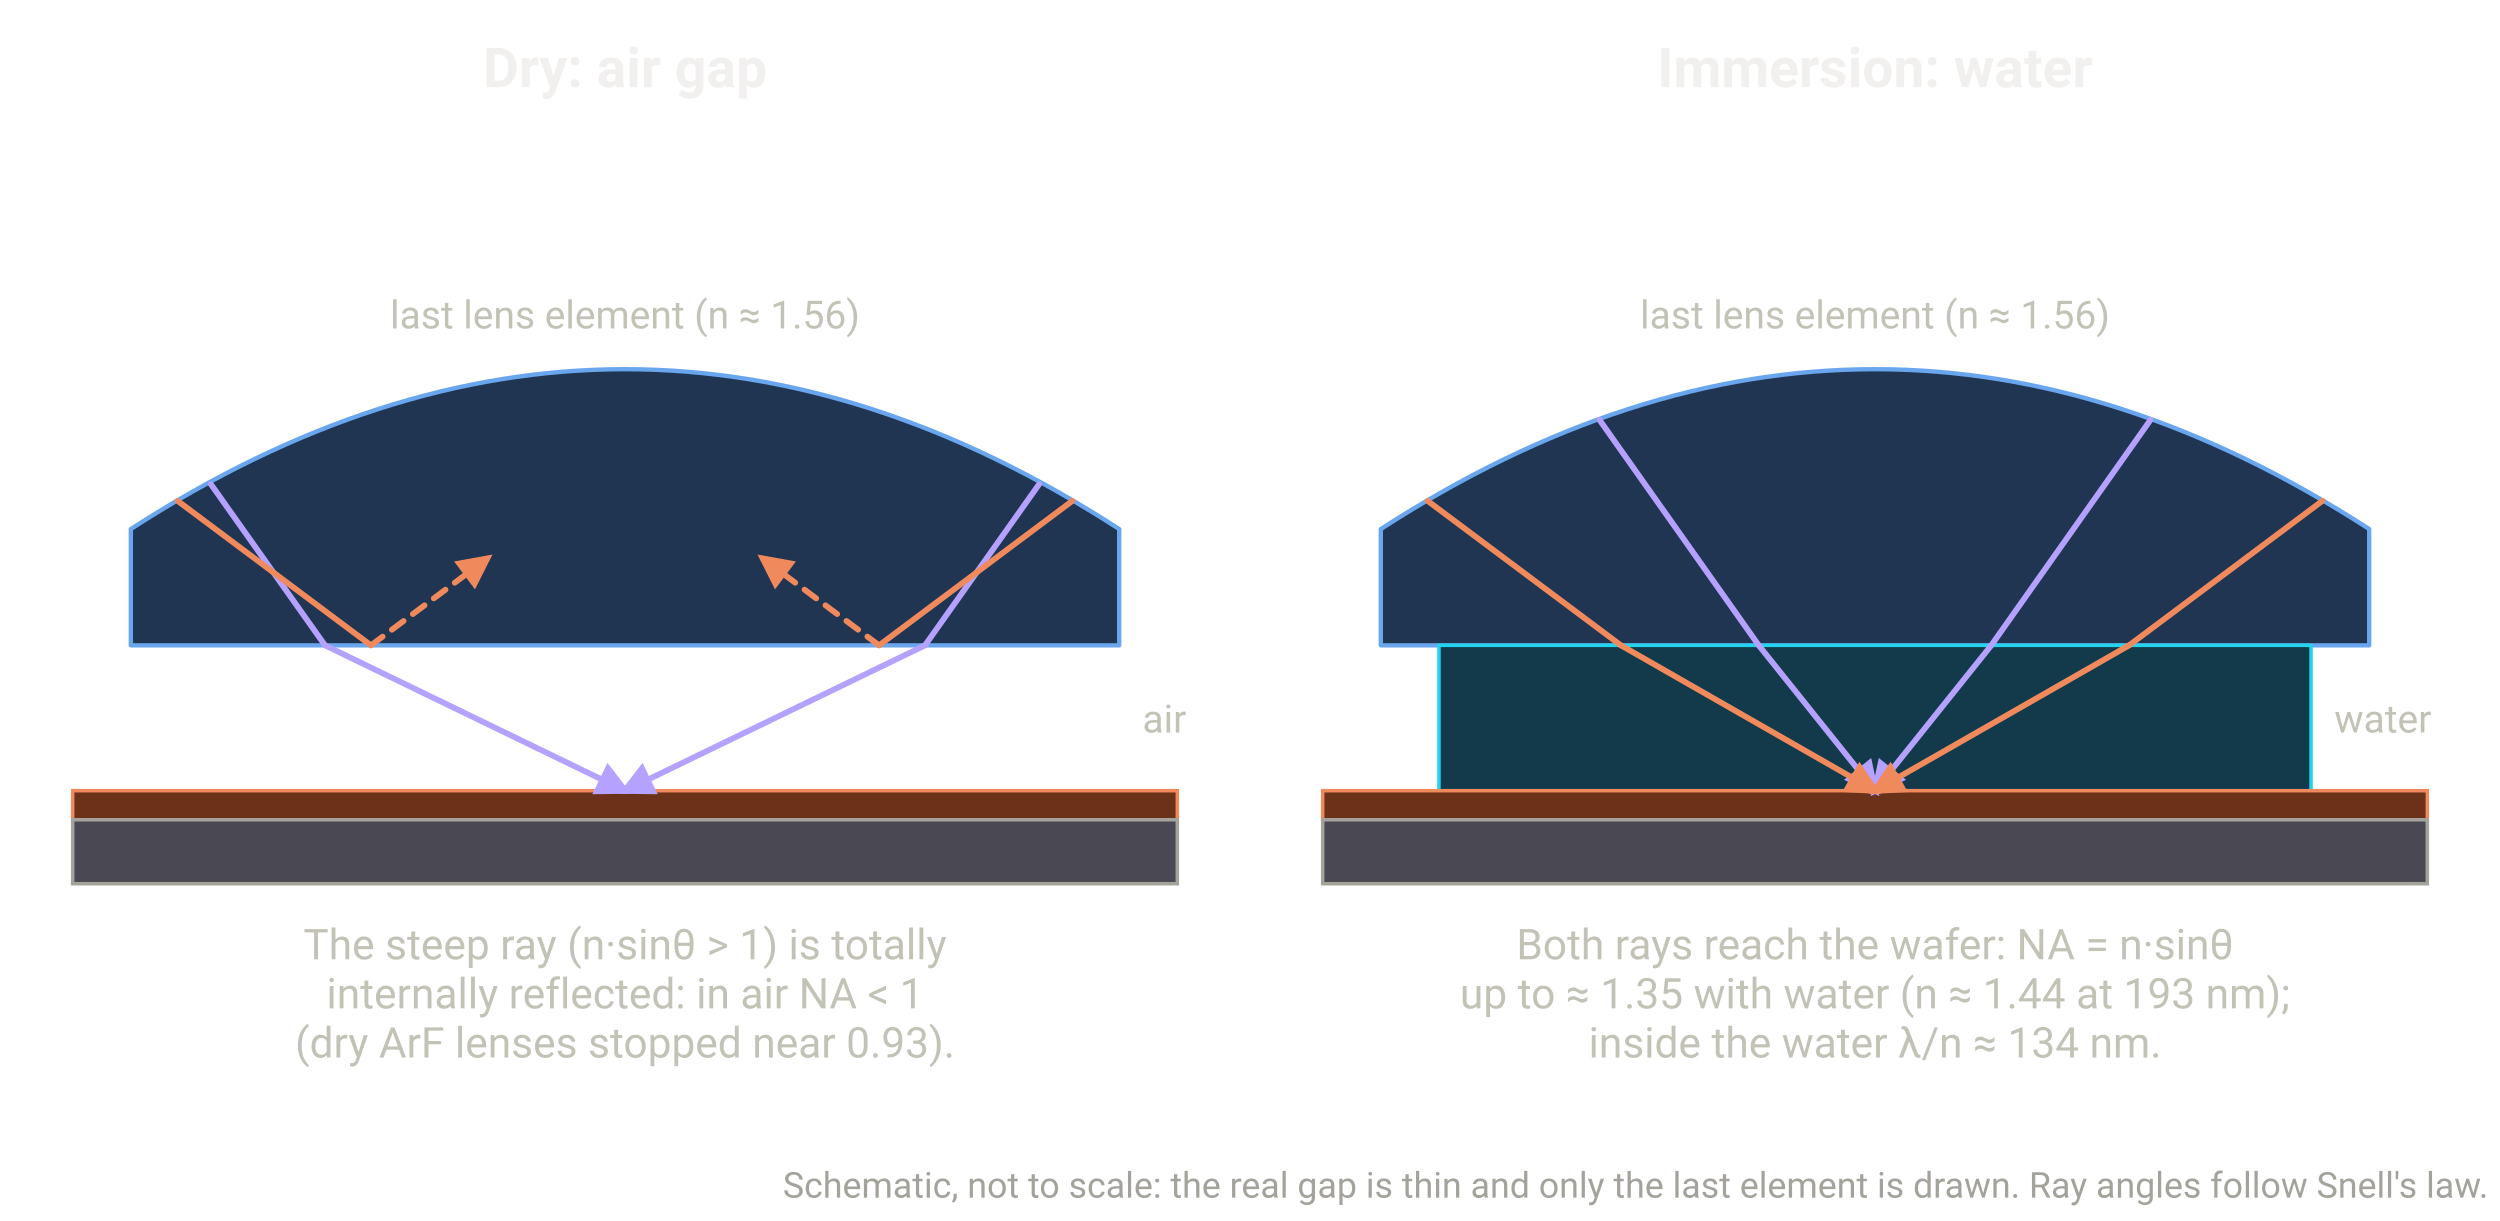
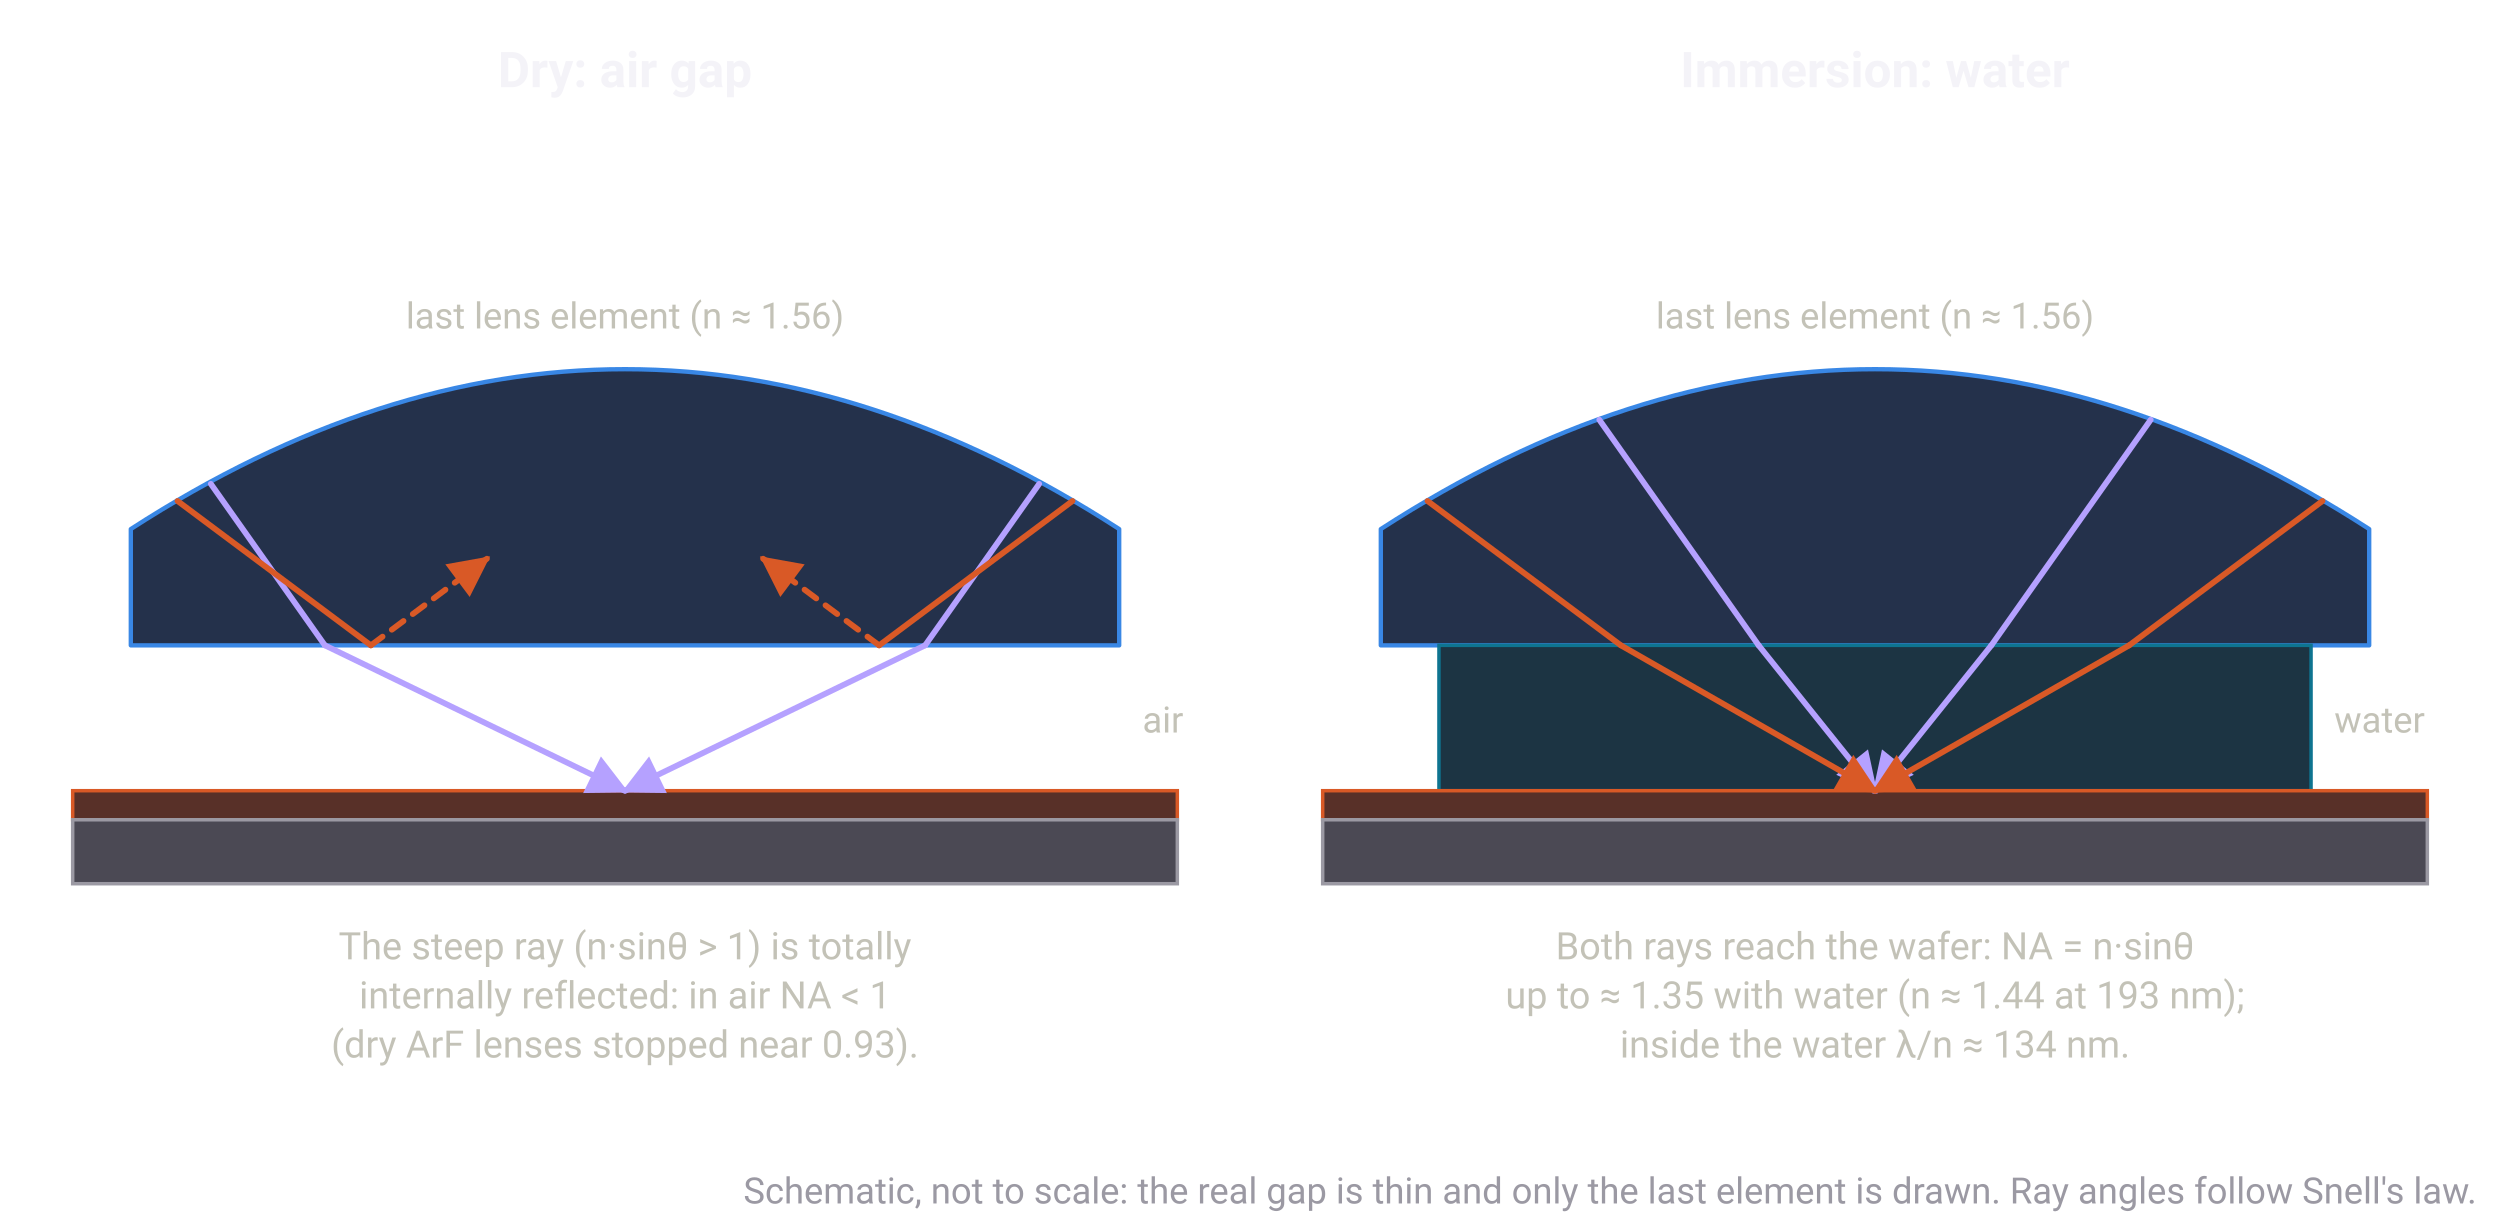
- <svg xmlns="http://www.w3.org/2000/svg" viewBox="0 0 860 420" width="860" height="420" role="img" aria-labelledby="t d" font-family="system-ui, -apple-system, 'Segoe UI', Roboto, 'Helvetica Neue', Arial, sans-serif">
+ <svg xmlns="http://www.w3.org/2000/svg" viewBox="0 0 860 420" width="860" height="420" role="img" aria-labelledby="t d" font-family="Roboto, system-ui, -apple-system, 'Segoe UI', 'Helvetica Neue', Arial, sans-serif">
  <defs>
-     <marker id="ab5a1ff" viewBox="0 0 10 10" refX="8" refY="5" markerWidth="6" markerHeight="6" orient="auto-start-reverse">
+     <marker id="arr-b5a1ff" viewBox="0 0 10 10" refX="9" refY="5" markerWidth="7" markerHeight="7" orient="auto-start-reverse">
      <path d="M0,0 L10,5 L0,10 z" fill="#b5a1ff" />
    </marker>
-     <marker id="af08a5d" viewBox="0 0 10 10" refX="8" refY="5" markerWidth="6" markerHeight="6" orient="auto-start-reverse">
-       <path d="M0,0 L10,5 L0,10 z" fill="#f08a5d" />
+     <marker id="arr-d95926" viewBox="0 0 10 10" refX="9" refY="5" markerWidth="7" markerHeight="7" orient="auto-start-reverse">
+       <path d="M0,0 L10,5 L0,10 z" fill="#d95926" />
    </marker>
  </defs>
-   <text x="215.0" y="30.0" font-size="19.0" text-anchor="middle" fill="#f1f0ee" font-weight="bold">Dry: air gap</text>
-   <path d="M45.0,222 L45.0,182 Q215,72.0 385.0,182 L385.0,222 Z" fill="#1f3552" stroke="#6aa6ee" stroke-width="1.5" stroke-linejoin="round" stroke-linecap="round" />
-   <text x="215.0" y="113.0" font-size="13.4" text-anchor="middle" fill="#c3c2b7" font-weight="normal">last lens element (n ≈ 1.56)</text>
-   <text x="393.0" y="252.0" font-size="13.4" text-anchor="start" fill="#c3c2b7" font-weight="normal">air</text>
-   <rect x="25.0" y="272.0" width="380.0" height="10.0" rx="0" fill="#6b3219" stroke="#f08a5d" stroke-width="1.2" />
-   <rect x="25.0" y="282.0" width="380.0" height="22.0" rx="0" fill="#4a4852" stroke="#a3a29b" stroke-width="1.2" />
-   <line x1="72.5" y1="166.5" x2="111.8" y2="222.0" stroke="#b5a1ff" stroke-width="2" stroke-linecap="round" />
-   <line x1="111.8" y1="222.0" x2="215.0" y2="272.0" stroke="#b5a1ff" stroke-width="2" stroke-linecap="round" marker-end="url(#ab5a1ff)" />
-   <line x1="357.5" y1="166.5" x2="318.2" y2="222.0" stroke="#b5a1ff" stroke-width="2" stroke-linecap="round" />
-   <line x1="318.2" y1="222.0" x2="215.0" y2="272.0" stroke="#b5a1ff" stroke-width="2" stroke-linecap="round" marker-end="url(#ab5a1ff)" />
-   <line x1="61.1" y1="172.3" x2="127.6" y2="222.0" stroke="#f08a5d" stroke-width="2" stroke-linecap="round" />
-   <line x1="127.6" y1="222.0" x2="167.5" y2="192.2" stroke="#f08a5d" stroke-width="2" stroke-linecap="round" stroke-dasharray="5 4" marker-end="url(#af08a5d)" />
-   <line x1="368.9" y1="172.3" x2="302.4" y2="222.0" stroke="#f08a5d" stroke-width="2" stroke-linecap="round" />
-   <line x1="302.4" y1="222.0" x2="262.5" y2="192.2" stroke="#f08a5d" stroke-width="2" stroke-linecap="round" stroke-dasharray="5 4" marker-end="url(#af08a5d)" />
-   <text x="215.0" y="330.0" font-size="14.6" text-anchor="middle" fill="#c3c2b7" font-weight="normal">The steep ray (n·sinθ &gt; 1) is totally</text>
-   <text x="215.0" y="346.9" font-size="14.6" text-anchor="middle" fill="#c3c2b7" font-weight="normal">internally reflected: in air NA &lt; 1</text>
-   <text x="215.0" y="363.8" font-size="14.6" text-anchor="middle" fill="#c3c2b7" font-weight="normal">(dry ArF lenses stopped near 0.93).</text>
-   <text x="645.0" y="30.0" font-size="19.0" text-anchor="middle" fill="#f1f0ee" font-weight="bold">Immersion: water</text>
-   <path d="M475.0,222 L475.0,182 Q645,72.0 815.0,182 L815.0,222 Z" fill="#1f3552" stroke="#6aa6ee" stroke-width="1.5" stroke-linejoin="round" stroke-linecap="round" />
-   <text x="645.0" y="113.0" font-size="13.4" text-anchor="middle" fill="#c3c2b7" font-weight="normal">last lens element (n ≈ 1.56)</text>
-   <rect x="495.0" y="222.0" width="300.0" height="50.0" rx="0" fill="#123a4a" stroke="#22d3ee" stroke-width="1.2" />
-   <text x="803.0" y="252.0" font-size="13.4" text-anchor="start" fill="#c3c2b7" font-weight="normal">water</text>
-   <rect x="455.0" y="272.0" width="380.0" height="10.0" rx="0" fill="#6b3219" stroke="#f08a5d" stroke-width="1.2" />
-   <rect x="455.0" y="282.0" width="380.0" height="22.0" rx="0" fill="#4a4852" stroke="#a3a29b" stroke-width="1.2" />
-   <line x1="550.2" y1="144.4" x2="605.0" y2="222.0" stroke="#b5a1ff" stroke-width="2" stroke-linecap="round" />
-   <line x1="605.0" y1="222.0" x2="645.0" y2="272.0" stroke="#b5a1ff" stroke-width="2" stroke-linecap="round" marker-end="url(#ab5a1ff)" />
-   <line x1="739.8" y1="144.4" x2="685.0" y2="222.0" stroke="#b5a1ff" stroke-width="2" stroke-linecap="round" />
-   <line x1="685.0" y1="222.0" x2="645.0" y2="272.0" stroke="#b5a1ff" stroke-width="2" stroke-linecap="round" marker-end="url(#ab5a1ff)" />
-   <line x1="491.1" y1="172.3" x2="557.6" y2="222.0" stroke="#f08a5d" stroke-width="2" stroke-linecap="round" />
-   <line x1="557.6" y1="222.0" x2="645.0" y2="272.0" stroke="#f08a5d" stroke-width="2" stroke-linecap="round" marker-end="url(#af08a5d)" />
-   <line x1="798.9" y1="172.3" x2="732.4" y2="222.0" stroke="#f08a5d" stroke-width="2" stroke-linecap="round" />
-   <line x1="732.4" y1="222.0" x2="645.0" y2="272.0" stroke="#f08a5d" stroke-width="2" stroke-linecap="round" marker-end="url(#af08a5d)" />
-   <text x="645.0" y="330.0" font-size="14.6" text-anchor="middle" fill="#c3c2b7" font-weight="normal">Both rays reach the wafer: NA = n·sinθ</text>
-   <text x="645.0" y="346.9" font-size="14.6" text-anchor="middle" fill="#c3c2b7" font-weight="normal">up to ≈ 1.35 with water (n ≈ 1.44 at 193 nm);</text>
-   <text x="645.0" y="363.8" font-size="14.6" text-anchor="middle" fill="#c3c2b7" font-weight="normal">inside the water λ/n ≈ 134 nm.</text>
-   <text x="856.0" y="412.0" font-size="12.3" text-anchor="end" fill="#a3a29b" font-weight="normal">Schematic, not to scale: the real gap is thin and only the last element is drawn. Ray angles follow Snell's law.</text>
+   <text x="215" y="30" font-size="17" text-anchor="middle" fill="#f4f3f8" font-weight="700">Dry: air gap</text>
+   <path d="M45.0,222 L45.0,182 Q215,72.0 385.0,182 L385.0,222 Z" fill="#24314b" stroke="#3987e5" stroke-width="1.5" stroke-linejoin="round" stroke-linecap="round" />
+   <text x="215" y="113" font-size="12.5" text-anchor="middle" fill="#c3c2b7" font-weight="400">last lens element (n ≈ 1.56)</text>
+   <text x="393" y="252" font-size="12.5" text-anchor="start" fill="#c3c2b7" font-weight="400">air</text>
+   <rect x="25" y="272" width="380" height="10" rx="0" fill="#583028" stroke="#d95926" stroke-width="1.2" />
+   <rect x="25" y="282" width="380" height="22" rx="0" fill="#4b4954" stroke="#9b99a3" stroke-width="1.2" />
+   <line x1="72.53" y1="166.46" x2="111.76" y2="222" stroke="#b5a1ff" stroke-width="2" stroke-linecap="round" />
+   <line x1="111.76" y1="222" x2="215" y2="272" stroke="#b5a1ff" stroke-width="2" stroke-linecap="round" marker-end="url(#arr-b5a1ff)" />
+   <line x1="357.47" y1="166.46" x2="318.24" y2="222" stroke="#b5a1ff" stroke-width="2" stroke-linecap="round" />
+   <line x1="318.24" y1="222" x2="215" y2="272" stroke="#b5a1ff" stroke-width="2" stroke-linecap="round" marker-end="url(#arr-b5a1ff)" />
+   <line x1="61.07" y1="172.34" x2="127.58" y2="222" stroke="#d95926" stroke-width="2" stroke-linecap="round" />
+   <line x1="127.58" y1="222" x2="167.48" y2="192.21" stroke="#d95926" stroke-width="2" stroke-linecap="round" stroke-dasharray="5 4" marker-end="url(#arr-d95926)" />
+   <line x1="368.93" y1="172.34" x2="302.42" y2="222" stroke="#d95926" stroke-width="2" stroke-linecap="round" />
+   <line x1="302.42" y1="222" x2="262.52" y2="192.21" stroke="#d95926" stroke-width="2" stroke-linecap="round" stroke-dasharray="5 4" marker-end="url(#arr-d95926)" />
+   <text x="215" y="330" font-size="13" text-anchor="middle" fill="#c3c2b7" font-weight="400">The steep ray (n·sinθ &gt; 1) is totally</text>
+   <text x="215" y="346.9" font-size="13" text-anchor="middle" fill="#c3c2b7" font-weight="400">internally reflected: in air NA &lt; 1</text>
+   <text x="215" y="363.8" font-size="13" text-anchor="middle" fill="#c3c2b7" font-weight="400">(dry ArF lenses stopped near 0.93).</text>
+   <text x="645" y="30" font-size="17" text-anchor="middle" fill="#f4f3f8" font-weight="700">Immersion: water</text>
+   <path d="M475.0,222 L475.0,182 Q645,72.0 815.0,182 L815.0,222 Z" fill="#24314b" stroke="#3987e5" stroke-width="1.5" stroke-linejoin="round" stroke-linecap="round" />
+   <text x="645" y="113" font-size="12.5" text-anchor="middle" fill="#c3c2b7" font-weight="400">last lens element (n ≈ 1.56)</text>
+   <rect x="495" y="222" width="300" height="50" rx="0" fill="#1c3443" stroke="#0e7490" stroke-width="1.2" />
+   <text x="803" y="252" font-size="12.5" text-anchor="start" fill="#c3c2b7" font-weight="400">water</text>
+   <rect x="455" y="272" width="380" height="10" rx="0" fill="#583028" stroke="#d95926" stroke-width="1.2" />
+   <rect x="455" y="282" width="380" height="22" rx="0" fill="#4b4954" stroke="#9b99a3" stroke-width="1.2" />
+   <line x1="550.16" y1="144.4" x2="604.97" y2="222" stroke="#b5a1ff" stroke-width="2" stroke-linecap="round" />
+   <line x1="604.97" y1="222" x2="645" y2="272" stroke="#b5a1ff" stroke-width="2" stroke-linecap="round" marker-end="url(#arr-b5a1ff)" />
+   <line x1="739.84" y1="144.4" x2="685.03" y2="222" stroke="#b5a1ff" stroke-width="2" stroke-linecap="round" />
+   <line x1="685.03" y1="222" x2="645" y2="272" stroke="#b5a1ff" stroke-width="2" stroke-linecap="round" marker-end="url(#arr-b5a1ff)" />
+   <line x1="491.07" y1="172.34" x2="557.58" y2="222" stroke="#d95926" stroke-width="2" stroke-linecap="round" />
+   <line x1="557.58" y1="222" x2="645" y2="272" stroke="#d95926" stroke-width="2" stroke-linecap="round" marker-end="url(#arr-d95926)" />
+   <line x1="798.93" y1="172.34" x2="732.42" y2="222" stroke="#d95926" stroke-width="2" stroke-linecap="round" />
+   <line x1="732.42" y1="222" x2="645" y2="272" stroke="#d95926" stroke-width="2" stroke-linecap="round" marker-end="url(#arr-d95926)" />
+   <text x="645" y="330" font-size="13" text-anchor="middle" fill="#c3c2b7" font-weight="400">Both rays reach the wafer: NA = n·sinθ</text>
+   <text x="645" y="346.9" font-size="13" text-anchor="middle" fill="#c3c2b7" font-weight="400">up to ≈ 1.35 with water (n ≈ 1.44 at 193 nm);</text>
+   <text x="645" y="363.8" font-size="13" text-anchor="middle" fill="#c3c2b7" font-weight="400">inside the water λ/n ≈ 134 nm.</text>
+   <text x="852" y="414" font-size="12.5" text-anchor="end" fill="#9b99a3" font-weight="400">Schematic, not to scale: the real gap is thin and only the last element is drawn. Ray angles follow Snell's law.</text>
</svg>
